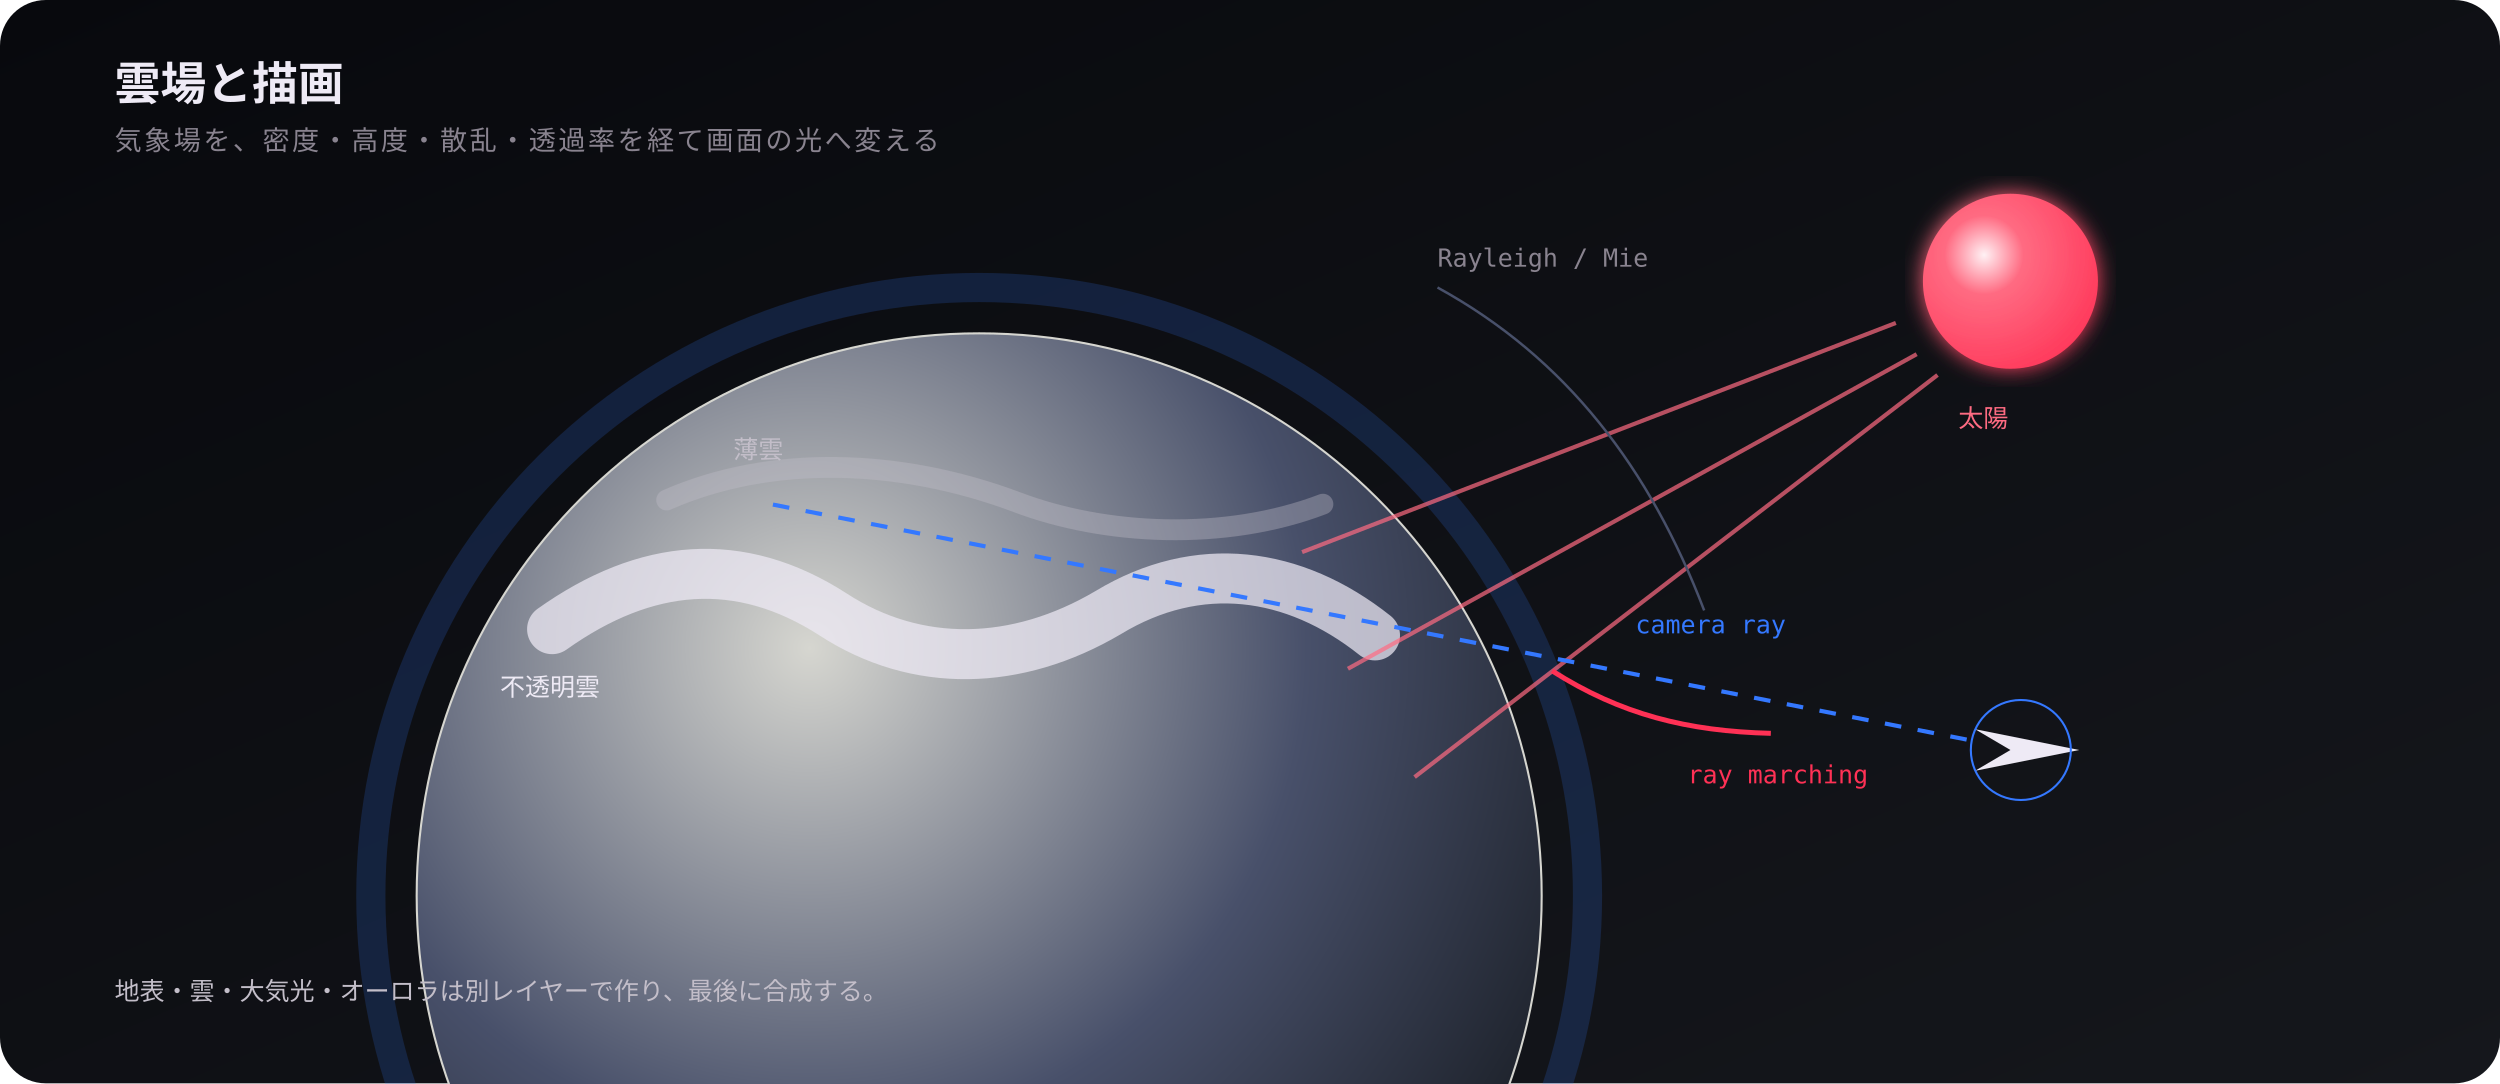
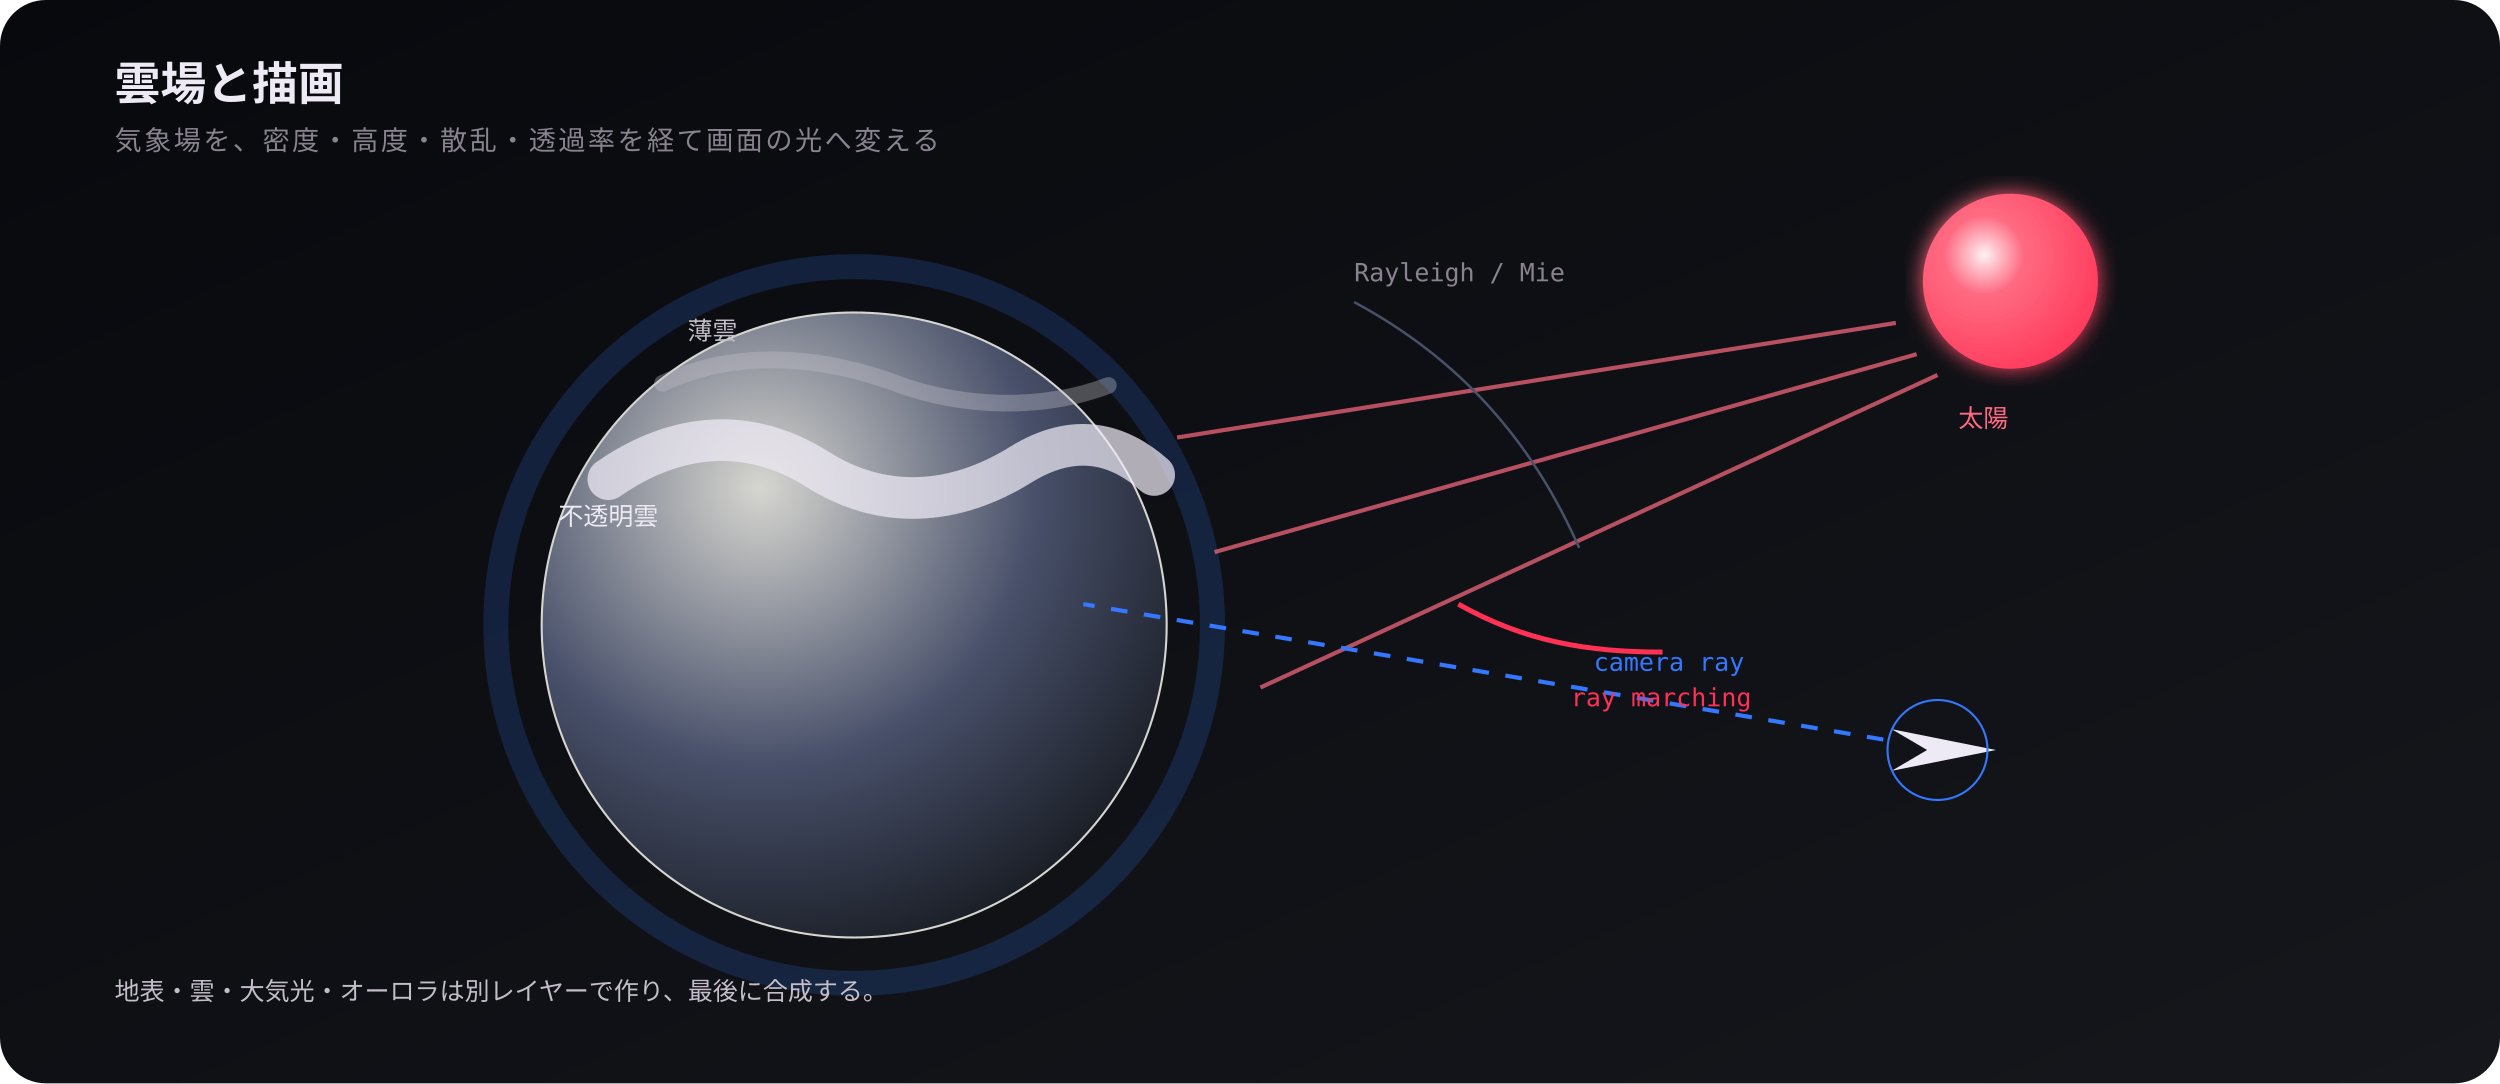
<svg xmlns="http://www.w3.org/2000/svg" width="1200" height="520" viewBox="0 0 1200 520" role="img">
  <defs>
    <style>
.m{font-family:ui-monospace,SFMono-Regular,Menlo,Consolas,"Yu Gothic",monospace}.s{font-family:system-ui,-apple-system,"Hiragino Sans","Yu Gothic",sans-serif}
.t{fill:#eeeaf5}.b{fill:#c3bec9}.d{fill:#89838f}.a{fill:#ff3155}.an{fill:#ff6b82}.sig{fill:#3478ff}
.stroke{fill:none;stroke:#89838f;stroke-width:1.6}.soft{fill:none;stroke:#48506a;stroke-width:1.2}.accent{fill:none;stroke:#ff3155;stroke-width:2.4}.blue{fill:none;stroke:#3478ff;stroke-width:2}.dash{stroke-dasharray:8 8}
.h{font-size:22px;font-weight:700}.k{font-size:13px;letter-spacing:1.2px}.v{font-size:16px;font-weight:650}.sm{font-size:12px}.xs{font-size:10px}
</style>
    <linearGradient id="bg" x1="0" y1="0" x2="1" y2="1">
      <stop stop-color="#08090d" />
      <stop offset="1" stop-color="#15171c" />
    </linearGradient>
    <radialGradient id="earth" cx=".35" cy=".28" r=".8">
      <stop stop-color="#d6d6d0" />
      <stop offset=".55" stop-color="#48506a" />
      <stop offset="1" stop-color="#161a20" />
    </radialGradient>
    <radialGradient id="sun" cx=".35" cy=".35" r=".8">
      <stop stop-color="#fff1f4" />
      <stop offset=".28" stop-color="#ff6b82" />
      <stop offset="1" stop-color="#ff3155" />
    </radialGradient>
    <filter id="glow">
      <feGaussianBlur stdDeviation="5" result="b" />
      <feMerge>
        <feMergeNode in="b" />
        <feMergeNode in="SourceGraphic" />
      </feMerge>
    </filter>
    <marker id="ra" viewBox="0 0 10 10" refX="9" refY="5" markerWidth="7" markerHeight="7" orient="auto">
      <path d="M0 0L10 5 0 10Z" fill="#ff3155" />
    </marker>
    <marker id="ba" viewBox="0 0 10 10" refX="9" refY="5" markerWidth="7" markerHeight="7" orient="auto">
      <path d="M0 0L10 5 0 10Z" fill="#3478ff" />
    </marker>
  </defs>
  <rect width="1200" height="520" rx="22" fill="url(#bg)" />
  <text x="55" y="48" class="m t h">雲場と描画</text>
  <text x="55" y="72" class="m d k">気象場を、密度・高度・散乱・透過率を経て画面の光へ変える</text>
-   <g transform="translate(470 430)">
-     <circle r="270" fill="url(#earth)" stroke="#d6d6d0" />
-     <circle r="292" fill="none" stroke="#3478ff" stroke-width="14" opacity=".18" />
-     <path d="M-205-128C-160-160-115-164-70-135C-30-109 18-110 62-136C105-162 151-156 190-125" fill="none" stroke="#eeeaf5" stroke-width="24" stroke-linecap="round" opacity=".72" />
-     <path d="M-150-190C-100-212-38-210 18-189C60-173 118-170 165-188" fill="none" stroke="#c3bec9" stroke-width="10" stroke-linecap="round" opacity=".36" />
-     <text x="-230" y="-96" class="m t sm">不透明雲</text>
-     <text x="-118" y="-210" class="m b sm">薄雲</text>
+   <g transform="translate(410 300)">
+     <circle r="150" fill="url(#earth)" stroke="#d6d6d0" />
+     <circle r="172" fill="none" stroke="#3478ff" stroke-width="12" opacity=".18" />
+     <path d="M-118-70C-85-93-50-95-18-75C13-55 48-57 80-77C106-93 127-87 144-72" fill="none" stroke="#eeeaf5" stroke-width="20" stroke-linecap="round" opacity=".72" />
+     <path d="M-92-116C-58-132-18-130 20-116C52-104 91-103 122-115" fill="none" stroke="#c3bec9" stroke-width="8" stroke-linecap="round" opacity=".36" />
+     <text x="-142" y="-48" class="m t sm">不透明雲</text>
+     <text x="-80" y="-137" class="m b sm">薄雲</text>
  </g>
  <g transform="translate(965 135)">
    <circle r="42" fill="url(#sun)" filter="url(#glow)" />
    <text x="-25" y="70" class="m an sm">太陽</text>
-     <path d="M-45 35L-318 186M-35 45L-286 238M-55 20L-340 130" stroke="#ff6b82" stroke-width="2" opacity=".7" />
+     <path d="M-45 35L-382 130M-35 45L-360 195M-55 20L-400 75" stroke="#ff6b82" stroke-width="2" opacity=".7" />
  </g>
-   <g transform="translate(970 360)">
+   <g transform="translate(930 360)">
    <path d="M-22-10L28 0-22 10-5 0Z" fill="#eeeaf5" />
    <circle r="24" fill="none" stroke="#3478ff" />
-     <path d="M-26-5L-600-118" class="blue dash" />
-     <text x="-185" y="-56" class="m sig sm">camera ray</text>
+     <path d="M-26-5L-410-70" class="blue dash" />
+     <text x="-165" y="-38" class="m sig sm">camera ray</text>
  </g>
-   <g transform="translate(690 138)">
-     <path d="M0 0C62 34 102 87 128 155" class="soft" />
+   <g transform="translate(650 145)">
+     <path d="M0 0C52 28 86 68 108 118" class="soft" />
    <text x="0" y="-10" class="m d sm">Rayleigh / Mie</text>
-     <path d="M55 184C88 205 120 213 160 214" class="accent" />
-     <text x="120" y="238" class="m a sm">ray marching</text>
+     <path d="M50 145C82 163 112 168 148 168" class="accent" />
+     <text x="104" y="194" class="m a sm">ray marching</text>
  </g>
  <text x="55" y="480" class="m b sm">地表・雲・大気光・オーロラは別レイヤーで作り、最後に合成する。</text>
</svg>
